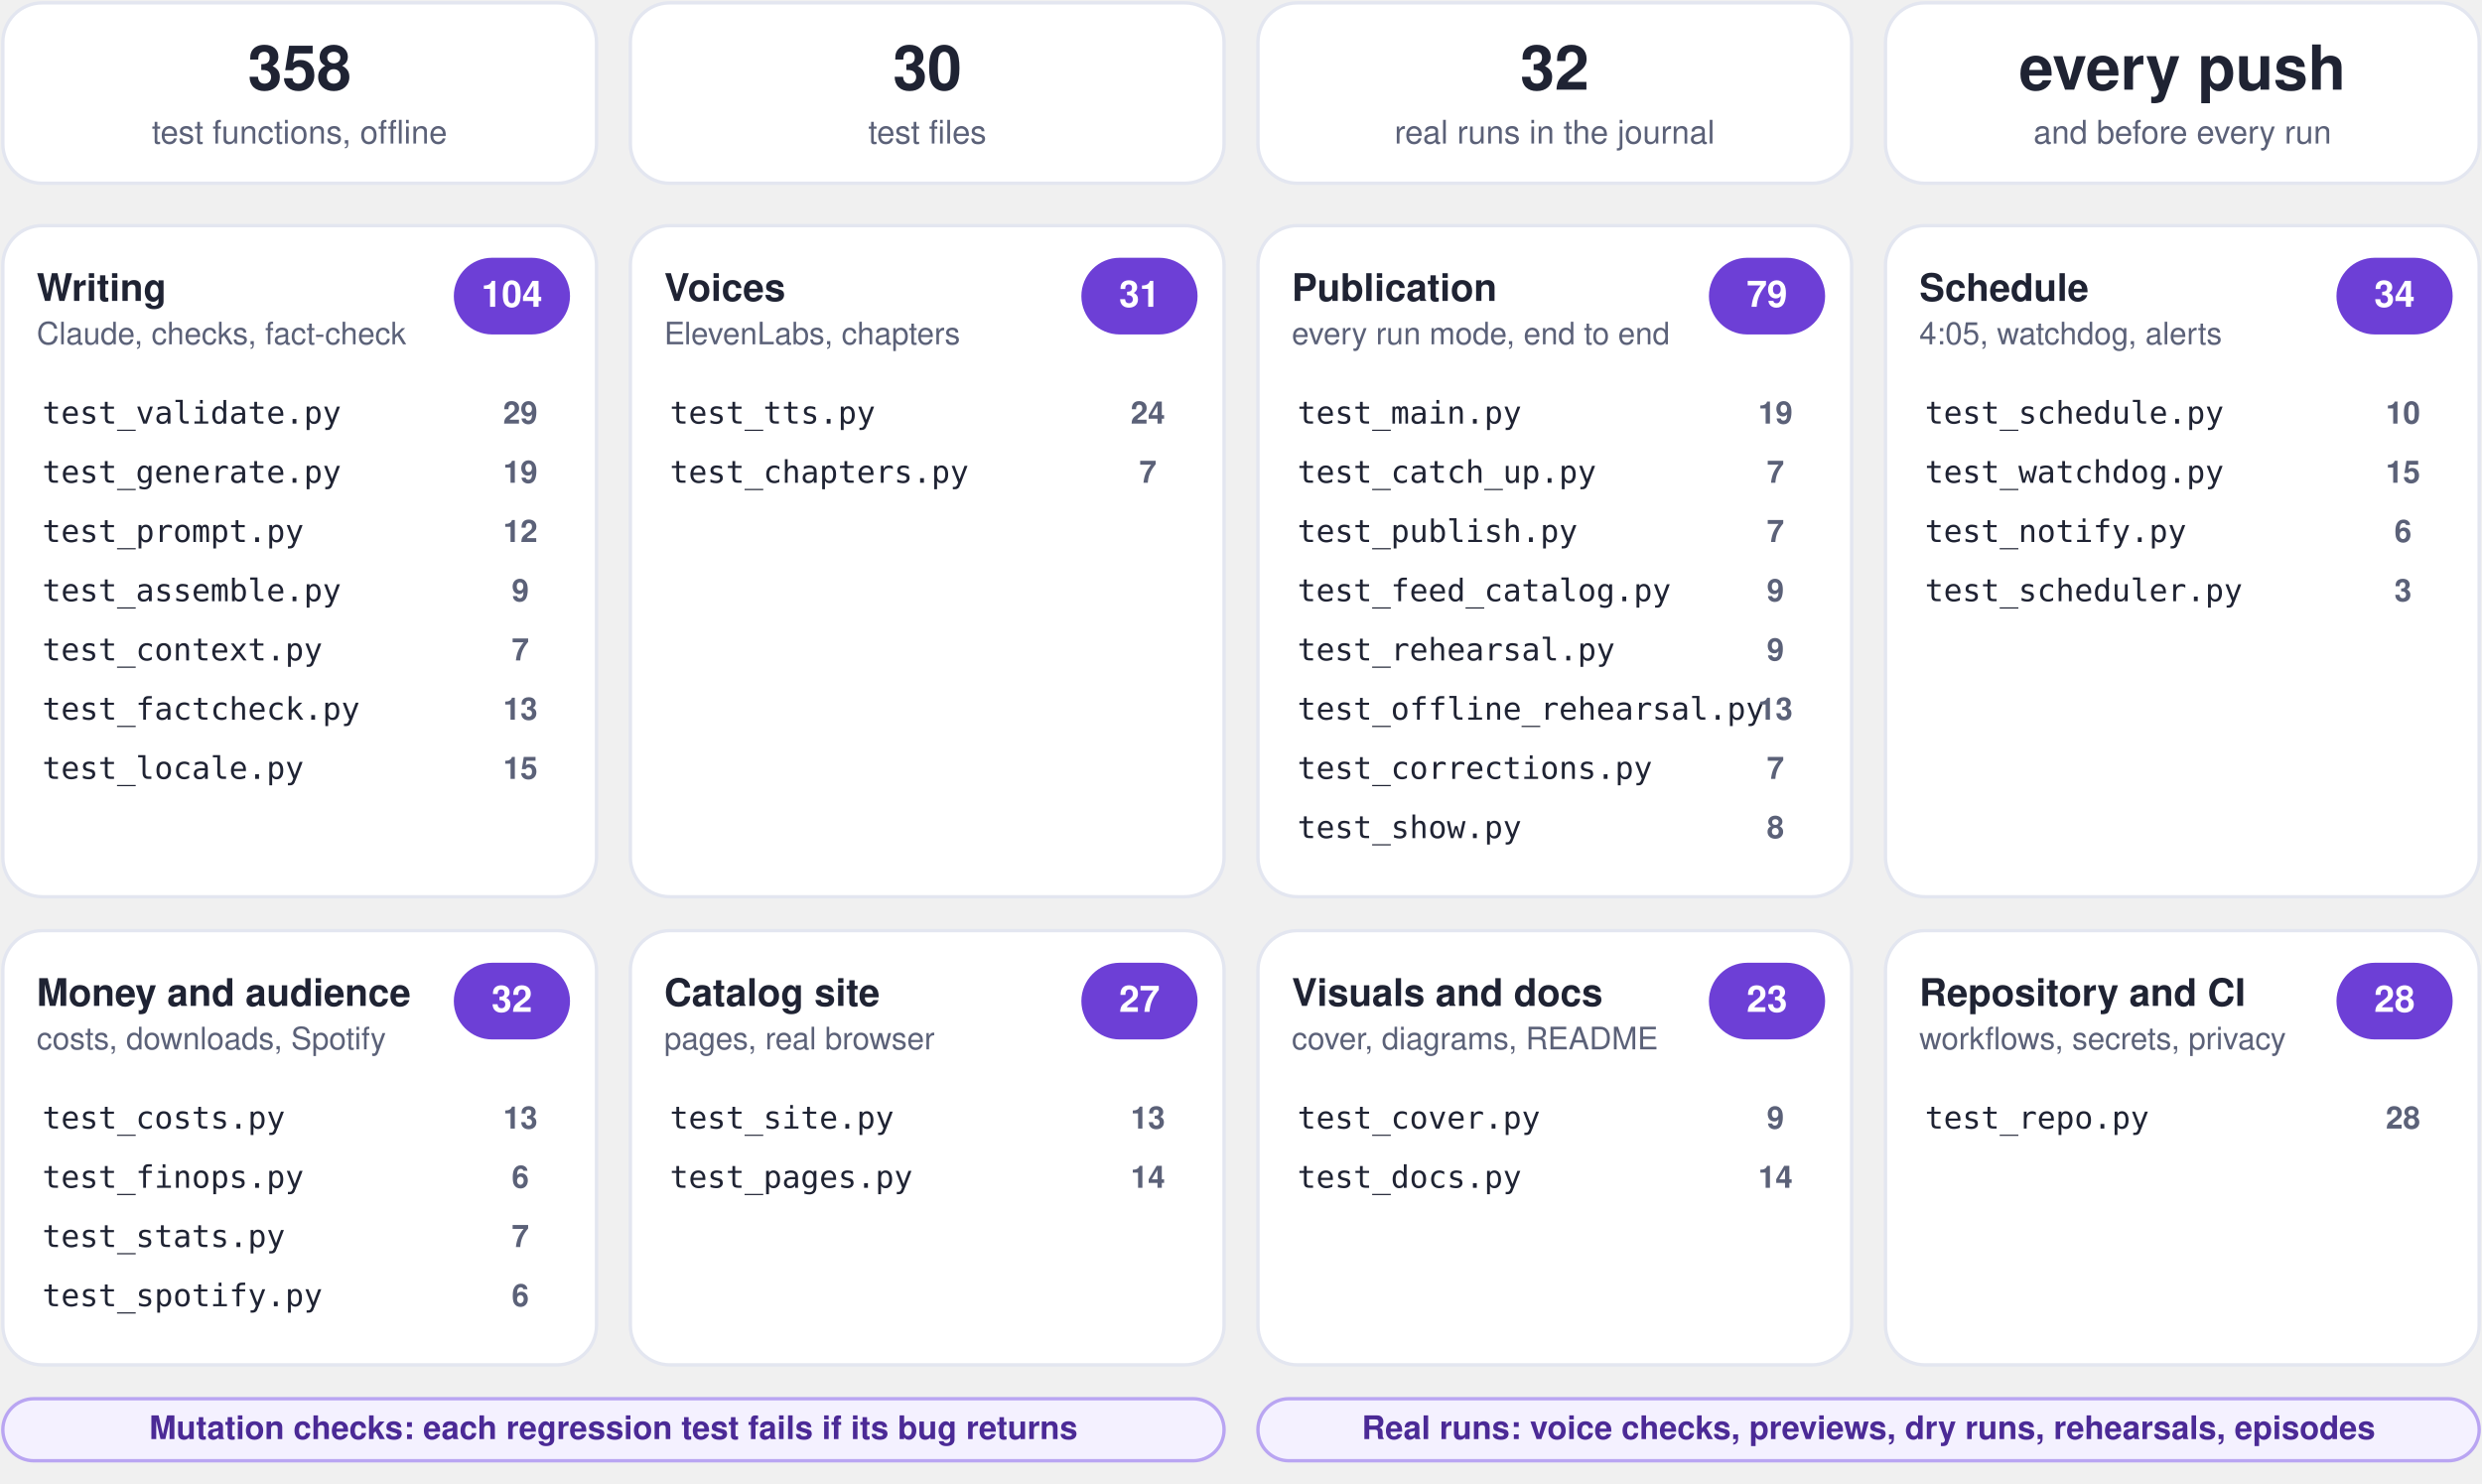
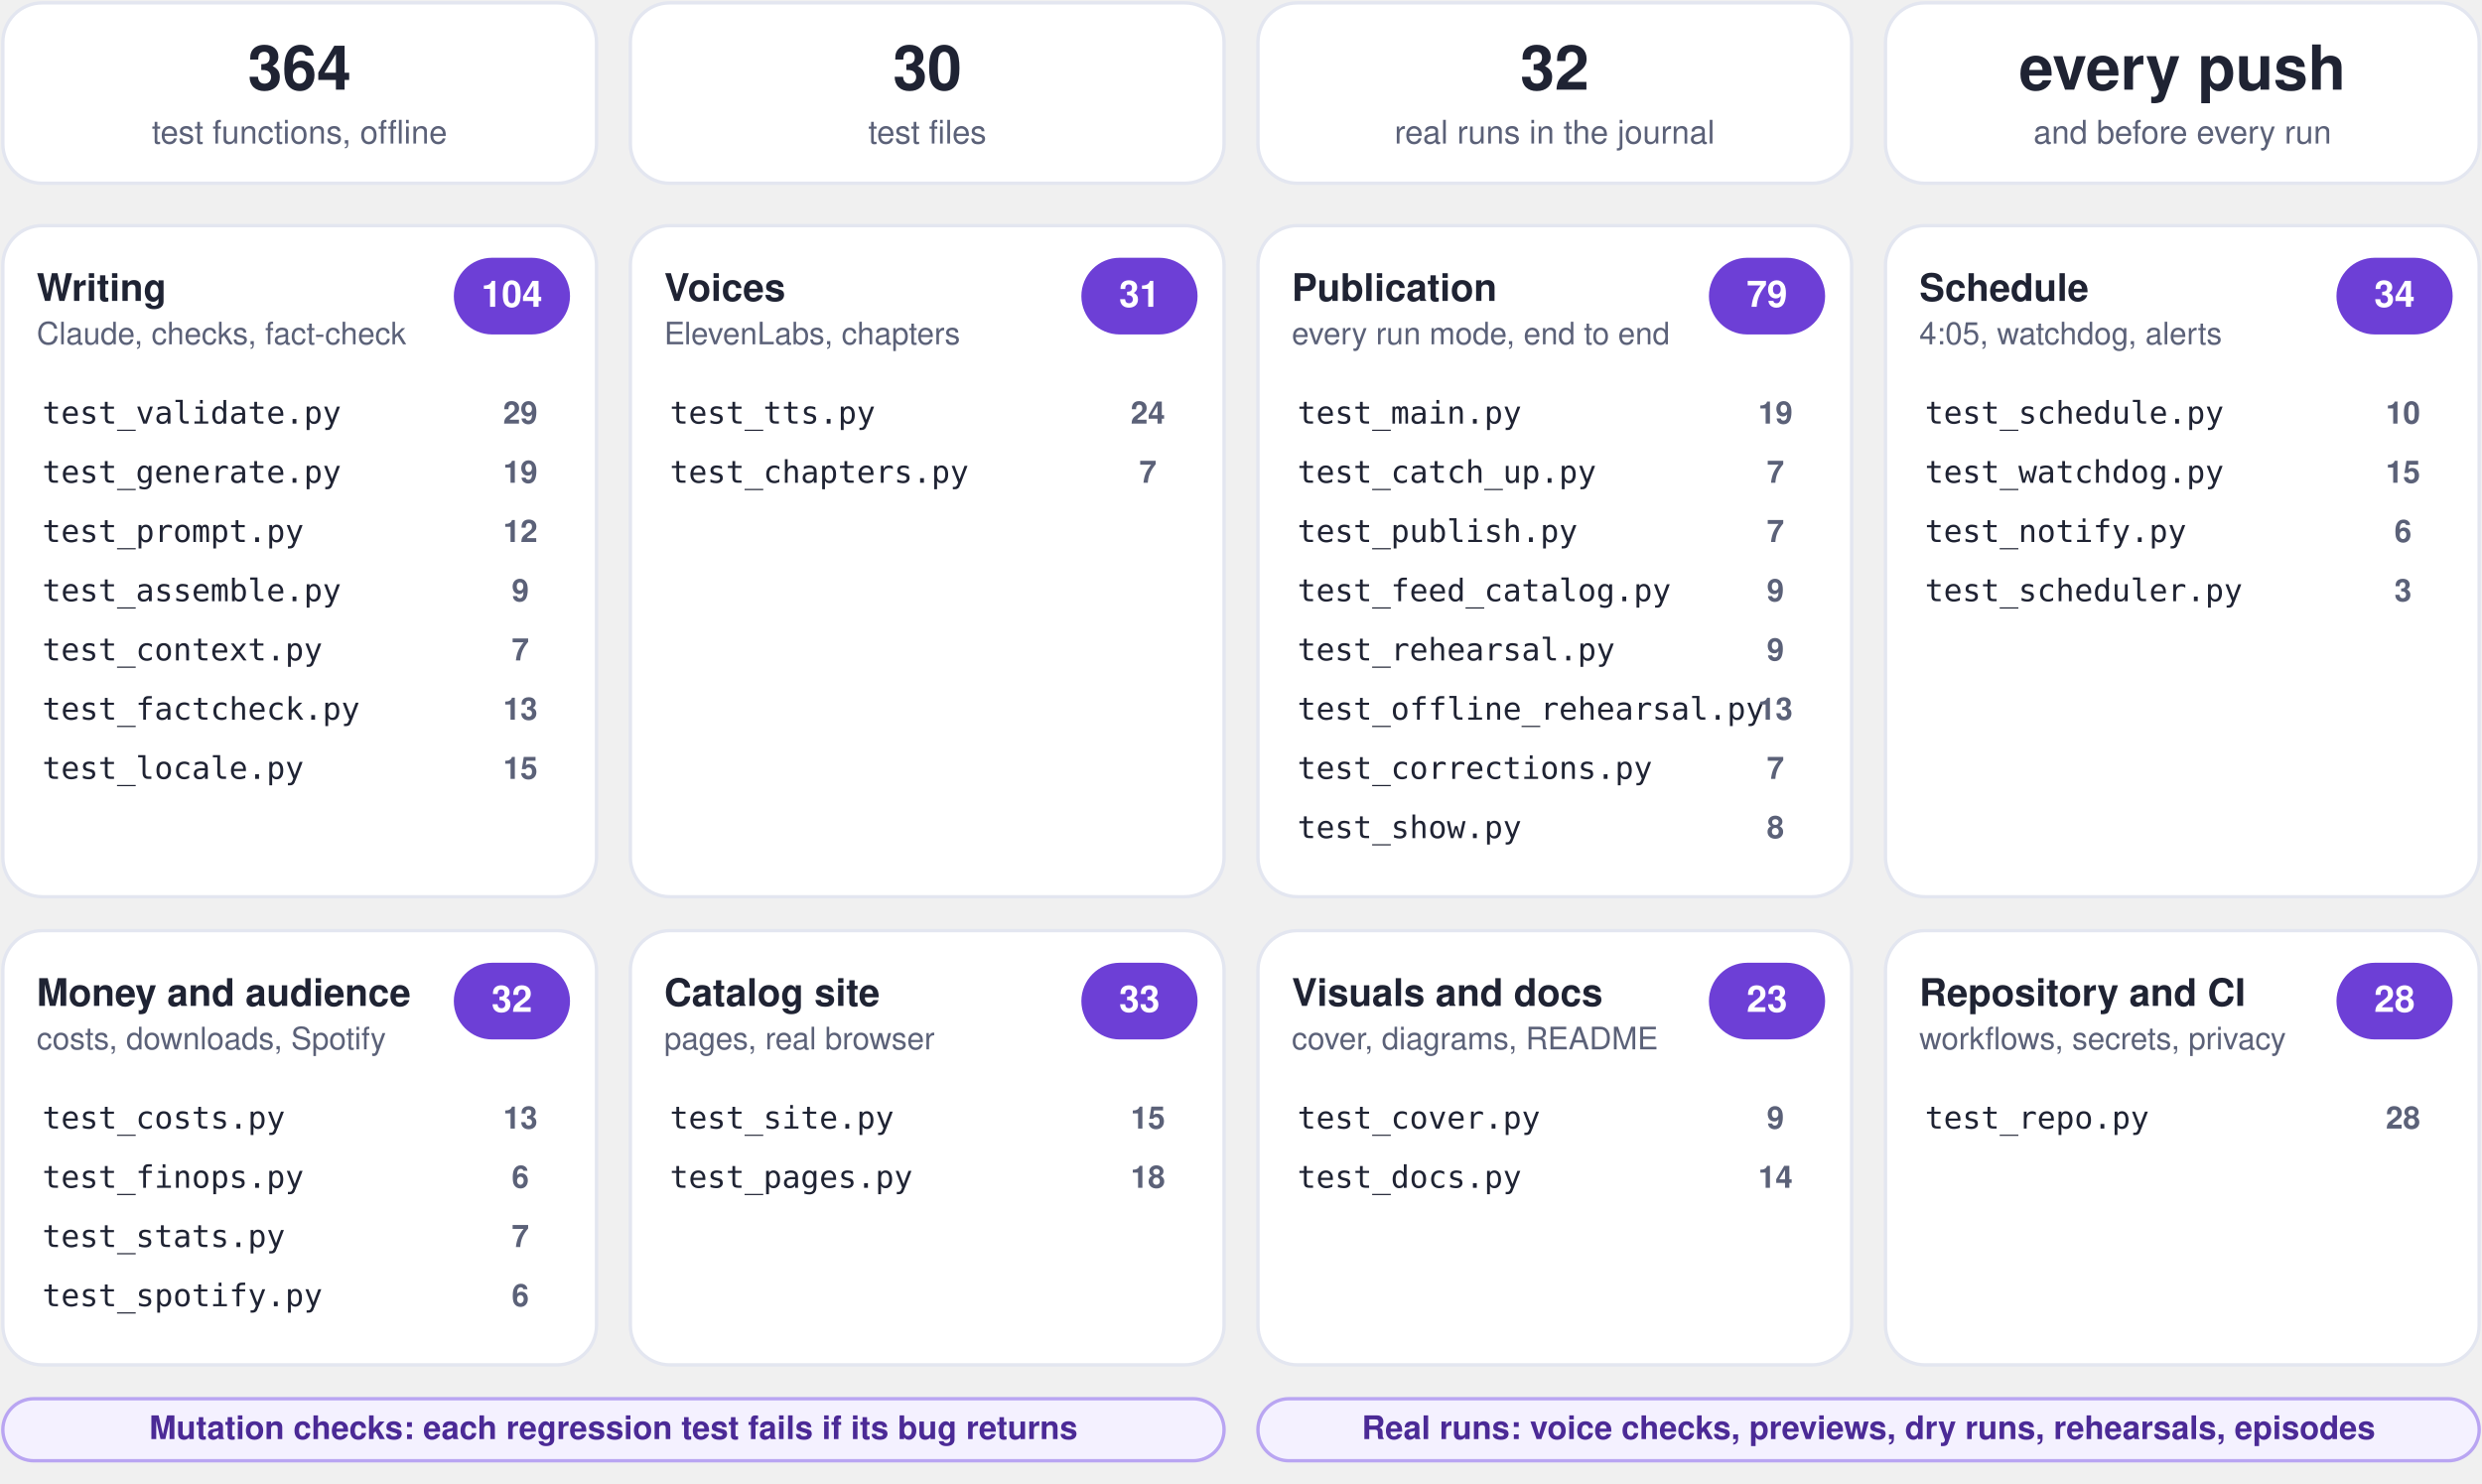
- <svg xmlns="http://www.w3.org/2000/svg" viewBox="0 0 880 526" width="880" height="526" role="img" aria-label="Test plan: 358 offline tests in 30 files">
+ <svg xmlns="http://www.w3.org/2000/svg" viewBox="0 0 880 526" width="880" height="526" role="img" aria-label="Test plan: 364 offline tests in 30 files">
  <g class="box">
    <rect x="1.0" y="1.0" width="210.5" height="64.0" rx="14" fill="#ffffff" stroke="#e3e6f0" stroke-width="1.2" class="frame" />
-     <text x="106.2" y="31.8" font-family="-apple-system, BlinkMacSystemFont, 'Segoe UI', Helvetica, Arial, sans-serif" font-size="22" font-weight="750" fill="#1f2333" text-anchor="middle">358</text>
+     <text x="106.2" y="31.8" font-family="-apple-system, BlinkMacSystemFont, 'Segoe UI', Helvetica, Arial, sans-serif" font-size="22" font-weight="750" fill="#1f2333" text-anchor="middle">364</text>
    <text x="106.2" y="50.9" font-family="-apple-system, BlinkMacSystemFont, 'Segoe UI', Helvetica, Arial, sans-serif" font-size="11.5" font-weight="500" fill="#5b6178" text-anchor="middle">test functions, offline</text>
  </g>
  <g class="box">
    <rect x="223.5" y="1.0" width="210.5" height="64.0" rx="14" fill="#ffffff" stroke="#e3e6f0" stroke-width="1.2" class="frame" />
    <text x="328.8" y="31.8" font-family="-apple-system, BlinkMacSystemFont, 'Segoe UI', Helvetica, Arial, sans-serif" font-size="22" font-weight="750" fill="#1f2333" text-anchor="middle">30</text>
    <text x="328.8" y="50.9" font-family="-apple-system, BlinkMacSystemFont, 'Segoe UI', Helvetica, Arial, sans-serif" font-size="11.5" font-weight="500" fill="#5b6178" text-anchor="middle">test files</text>
  </g>
  <g class="box">
    <rect x="446.0" y="1.0" width="210.5" height="64.0" rx="14" fill="#ffffff" stroke="#e3e6f0" stroke-width="1.2" class="frame" />
    <text x="551.2" y="31.8" font-family="-apple-system, BlinkMacSystemFont, 'Segoe UI', Helvetica, Arial, sans-serif" font-size="22" font-weight="750" fill="#1f2333" text-anchor="middle">32</text>
    <text x="551.2" y="50.9" font-family="-apple-system, BlinkMacSystemFont, 'Segoe UI', Helvetica, Arial, sans-serif" font-size="11.5" font-weight="500" fill="#5b6178" text-anchor="middle">real runs in the journal</text>
  </g>
  <g class="box">
    <rect x="668.5" y="1.0" width="210.5" height="64.0" rx="14" fill="#ffffff" stroke="#e3e6f0" stroke-width="1.2" class="frame" />
    <text x="773.8" y="31.8" font-family="-apple-system, BlinkMacSystemFont, 'Segoe UI', Helvetica, Arial, sans-serif" font-size="22" font-weight="750" fill="#1f2333" text-anchor="middle">every push</text>
    <text x="773.8" y="50.9" font-family="-apple-system, BlinkMacSystemFont, 'Segoe UI', Helvetica, Arial, sans-serif" font-size="11.5" font-weight="500" fill="#5b6178" text-anchor="middle">and before every run</text>
  </g>
  <rect x="1.0" y="80.0" width="210.5" height="238.0" rx="14" fill="#ffffff" stroke="#e3e6f0" stroke-width="1.2" />
  <g class="box">
    <rect x="9.0" y="90.0" width="152.5" height="40.0" rx="12" fill="none" stroke="none" stroke-width="1.2" class="frame" />
    <text x="13.0" y="106.7" font-family="-apple-system, BlinkMacSystemFont, 'Segoe UI', Helvetica, Arial, sans-serif" font-size="13.5" font-weight="700" fill="#1f2333" text-anchor="start">Writing</text>
    <text x="13.0" y="122.1" font-family="-apple-system, BlinkMacSystemFont, 'Segoe UI', Helvetica, Arial, sans-serif" font-size="11" font-weight="400" fill="#5b6178" text-anchor="start">Claude, checks, fact-check</text>
  </g>
  <g class="box">
    <rect x="161.5" y="92.0" width="40.0" height="26.0" rx="13" fill="#6d3fd6" stroke="#6d3fd6" stroke-width="1.2" class="frame" />
    <text x="181.5" y="108.8" font-family="-apple-system, BlinkMacSystemFont, 'Segoe UI', Helvetica, Arial, sans-serif" font-size="13" font-weight="700" fill="#ffffff" text-anchor="middle">104</text>
  </g>
  <g class="box">
    <rect x="11.0" y="138.0" width="190.5" height="18.0" rx="12" fill="none" stroke="none" stroke-width="1.2" class="frame" />
    <text x="15.0" y="150.2" font-family="ui-monospace, SFMono-Regular, Menlo, Consolas, monospace" font-size="11" font-weight="500" fill="#1f2333" text-anchor="start">test_validate.py</text>
  </g>
  <g class="box">
    <rect x="167.5" y="138.0" width="34.0" height="18.0" rx="12" fill="none" stroke="none" stroke-width="1.2" class="frame" />
    <text x="184.5" y="150.2" font-family="-apple-system, BlinkMacSystemFont, 'Segoe UI', Helvetica, Arial, sans-serif" font-size="11" font-weight="700" fill="#5b6178" text-anchor="middle">29</text>
  </g>
  <g class="box">
    <rect x="11.0" y="159.0" width="190.5" height="18.0" rx="12" fill="none" stroke="none" stroke-width="1.2" class="frame" />
    <text x="15.0" y="171.2" font-family="ui-monospace, SFMono-Regular, Menlo, Consolas, monospace" font-size="11" font-weight="500" fill="#1f2333" text-anchor="start">test_generate.py</text>
  </g>
  <g class="box">
    <rect x="167.5" y="159.0" width="34.0" height="18.0" rx="12" fill="none" stroke="none" stroke-width="1.2" class="frame" />
    <text x="184.5" y="171.2" font-family="-apple-system, BlinkMacSystemFont, 'Segoe UI', Helvetica, Arial, sans-serif" font-size="11" font-weight="700" fill="#5b6178" text-anchor="middle">19</text>
  </g>
  <g class="box">
    <rect x="11.0" y="180.0" width="190.5" height="18.0" rx="12" fill="none" stroke="none" stroke-width="1.2" class="frame" />
    <text x="15.0" y="192.2" font-family="ui-monospace, SFMono-Regular, Menlo, Consolas, monospace" font-size="11" font-weight="500" fill="#1f2333" text-anchor="start">test_prompt.py</text>
  </g>
  <g class="box">
    <rect x="167.5" y="180.0" width="34.0" height="18.0" rx="12" fill="none" stroke="none" stroke-width="1.2" class="frame" />
    <text x="184.5" y="192.2" font-family="-apple-system, BlinkMacSystemFont, 'Segoe UI', Helvetica, Arial, sans-serif" font-size="11" font-weight="700" fill="#5b6178" text-anchor="middle">12</text>
  </g>
  <g class="box">
    <rect x="11.0" y="201.0" width="190.5" height="18.0" rx="12" fill="none" stroke="none" stroke-width="1.2" class="frame" />
    <text x="15.0" y="213.2" font-family="ui-monospace, SFMono-Regular, Menlo, Consolas, monospace" font-size="11" font-weight="500" fill="#1f2333" text-anchor="start">test_assemble.py</text>
  </g>
  <g class="box">
    <rect x="167.5" y="201.0" width="34.0" height="18.0" rx="12" fill="none" stroke="none" stroke-width="1.2" class="frame" />
    <text x="184.5" y="213.2" font-family="-apple-system, BlinkMacSystemFont, 'Segoe UI', Helvetica, Arial, sans-serif" font-size="11" font-weight="700" fill="#5b6178" text-anchor="middle">9</text>
  </g>
  <g class="box">
    <rect x="11.0" y="222.0" width="190.5" height="18.0" rx="12" fill="none" stroke="none" stroke-width="1.2" class="frame" />
    <text x="15.0" y="234.2" font-family="ui-monospace, SFMono-Regular, Menlo, Consolas, monospace" font-size="11" font-weight="500" fill="#1f2333" text-anchor="start">test_context.py</text>
  </g>
  <g class="box">
    <rect x="167.5" y="222.0" width="34.0" height="18.0" rx="12" fill="none" stroke="none" stroke-width="1.2" class="frame" />
    <text x="184.5" y="234.2" font-family="-apple-system, BlinkMacSystemFont, 'Segoe UI', Helvetica, Arial, sans-serif" font-size="11" font-weight="700" fill="#5b6178" text-anchor="middle">7</text>
  </g>
  <g class="box">
    <rect x="11.0" y="243.0" width="190.5" height="18.0" rx="12" fill="none" stroke="none" stroke-width="1.2" class="frame" />
    <text x="15.0" y="255.2" font-family="ui-monospace, SFMono-Regular, Menlo, Consolas, monospace" font-size="11" font-weight="500" fill="#1f2333" text-anchor="start">test_factcheck.py</text>
  </g>
  <g class="box">
    <rect x="167.5" y="243.0" width="34.0" height="18.0" rx="12" fill="none" stroke="none" stroke-width="1.2" class="frame" />
    <text x="184.5" y="255.2" font-family="-apple-system, BlinkMacSystemFont, 'Segoe UI', Helvetica, Arial, sans-serif" font-size="11" font-weight="700" fill="#5b6178" text-anchor="middle">13</text>
  </g>
  <g class="box">
    <rect x="11.0" y="264.0" width="190.5" height="18.0" rx="12" fill="none" stroke="none" stroke-width="1.2" class="frame" />
    <text x="15.0" y="276.2" font-family="ui-monospace, SFMono-Regular, Menlo, Consolas, monospace" font-size="11" font-weight="500" fill="#1f2333" text-anchor="start">test_locale.py</text>
  </g>
  <g class="box">
    <rect x="167.5" y="264.0" width="34.0" height="18.0" rx="12" fill="none" stroke="none" stroke-width="1.2" class="frame" />
    <text x="184.5" y="276.2" font-family="-apple-system, BlinkMacSystemFont, 'Segoe UI', Helvetica, Arial, sans-serif" font-size="11" font-weight="700" fill="#5b6178" text-anchor="middle">15</text>
  </g>
  <rect x="223.5" y="80.0" width="210.5" height="238.0" rx="14" fill="#ffffff" stroke="#e3e6f0" stroke-width="1.2" />
  <g class="box">
    <rect x="231.5" y="90.0" width="152.5" height="40.0" rx="12" fill="none" stroke="none" stroke-width="1.2" class="frame" />
    <text x="235.5" y="106.7" font-family="-apple-system, BlinkMacSystemFont, 'Segoe UI', Helvetica, Arial, sans-serif" font-size="13.5" font-weight="700" fill="#1f2333" text-anchor="start">Voices</text>
    <text x="235.5" y="122.1" font-family="-apple-system, BlinkMacSystemFont, 'Segoe UI', Helvetica, Arial, sans-serif" font-size="11" font-weight="400" fill="#5b6178" text-anchor="start">ElevenLabs, chapters</text>
  </g>
  <g class="box">
    <rect x="384.0" y="92.0" width="40.0" height="26.0" rx="13" fill="#6d3fd6" stroke="#6d3fd6" stroke-width="1.2" class="frame" />
    <text x="404.0" y="108.8" font-family="-apple-system, BlinkMacSystemFont, 'Segoe UI', Helvetica, Arial, sans-serif" font-size="13" font-weight="700" fill="#ffffff" text-anchor="middle">31</text>
  </g>
  <g class="box">
    <rect x="233.5" y="138.0" width="190.5" height="18.0" rx="12" fill="none" stroke="none" stroke-width="1.2" class="frame" />
    <text x="237.5" y="150.2" font-family="ui-monospace, SFMono-Regular, Menlo, Consolas, monospace" font-size="11" font-weight="500" fill="#1f2333" text-anchor="start">test_tts.py</text>
  </g>
  <g class="box">
    <rect x="390.0" y="138.0" width="34.0" height="18.0" rx="12" fill="none" stroke="none" stroke-width="1.2" class="frame" />
    <text x="407.0" y="150.2" font-family="-apple-system, BlinkMacSystemFont, 'Segoe UI', Helvetica, Arial, sans-serif" font-size="11" font-weight="700" fill="#5b6178" text-anchor="middle">24</text>
  </g>
  <g class="box">
    <rect x="233.5" y="159.0" width="190.5" height="18.0" rx="12" fill="none" stroke="none" stroke-width="1.2" class="frame" />
    <text x="237.5" y="171.2" font-family="ui-monospace, SFMono-Regular, Menlo, Consolas, monospace" font-size="11" font-weight="500" fill="#1f2333" text-anchor="start">test_chapters.py</text>
  </g>
  <g class="box">
    <rect x="390.0" y="159.0" width="34.0" height="18.0" rx="12" fill="none" stroke="none" stroke-width="1.2" class="frame" />
    <text x="407.0" y="171.2" font-family="-apple-system, BlinkMacSystemFont, 'Segoe UI', Helvetica, Arial, sans-serif" font-size="11" font-weight="700" fill="#5b6178" text-anchor="middle">7</text>
  </g>
  <rect x="446.0" y="80.0" width="210.5" height="238.0" rx="14" fill="#ffffff" stroke="#e3e6f0" stroke-width="1.2" />
  <g class="box">
    <rect x="454.0" y="90.0" width="152.5" height="40.0" rx="12" fill="none" stroke="none" stroke-width="1.2" class="frame" />
    <text x="458.0" y="106.7" font-family="-apple-system, BlinkMacSystemFont, 'Segoe UI', Helvetica, Arial, sans-serif" font-size="13.5" font-weight="700" fill="#1f2333" text-anchor="start">Publication</text>
    <text x="458.0" y="122.1" font-family="-apple-system, BlinkMacSystemFont, 'Segoe UI', Helvetica, Arial, sans-serif" font-size="11" font-weight="400" fill="#5b6178" text-anchor="start">every run mode, end to end</text>
  </g>
  <g class="box">
    <rect x="606.5" y="92.0" width="40.0" height="26.0" rx="13" fill="#6d3fd6" stroke="#6d3fd6" stroke-width="1.2" class="frame" />
    <text x="626.5" y="108.8" font-family="-apple-system, BlinkMacSystemFont, 'Segoe UI', Helvetica, Arial, sans-serif" font-size="13" font-weight="700" fill="#ffffff" text-anchor="middle">79</text>
  </g>
  <g class="box">
    <rect x="456.0" y="138.0" width="190.5" height="18.0" rx="12" fill="none" stroke="none" stroke-width="1.2" class="frame" />
    <text x="460.0" y="150.2" font-family="ui-monospace, SFMono-Regular, Menlo, Consolas, monospace" font-size="11" font-weight="500" fill="#1f2333" text-anchor="start">test_main.py</text>
  </g>
  <g class="box">
    <rect x="612.5" y="138.0" width="34.0" height="18.0" rx="12" fill="none" stroke="none" stroke-width="1.2" class="frame" />
    <text x="629.5" y="150.2" font-family="-apple-system, BlinkMacSystemFont, 'Segoe UI', Helvetica, Arial, sans-serif" font-size="11" font-weight="700" fill="#5b6178" text-anchor="middle">19</text>
  </g>
  <g class="box">
    <rect x="456.0" y="159.0" width="190.5" height="18.0" rx="12" fill="none" stroke="none" stroke-width="1.2" class="frame" />
    <text x="460.0" y="171.2" font-family="ui-monospace, SFMono-Regular, Menlo, Consolas, monospace" font-size="11" font-weight="500" fill="#1f2333" text-anchor="start">test_catch_up.py</text>
  </g>
  <g class="box">
    <rect x="612.5" y="159.0" width="34.0" height="18.0" rx="12" fill="none" stroke="none" stroke-width="1.2" class="frame" />
    <text x="629.5" y="171.2" font-family="-apple-system, BlinkMacSystemFont, 'Segoe UI', Helvetica, Arial, sans-serif" font-size="11" font-weight="700" fill="#5b6178" text-anchor="middle">7</text>
  </g>
  <g class="box">
    <rect x="456.0" y="180.0" width="190.5" height="18.0" rx="12" fill="none" stroke="none" stroke-width="1.2" class="frame" />
    <text x="460.0" y="192.2" font-family="ui-monospace, SFMono-Regular, Menlo, Consolas, monospace" font-size="11" font-weight="500" fill="#1f2333" text-anchor="start">test_publish.py</text>
  </g>
  <g class="box">
    <rect x="612.5" y="180.0" width="34.0" height="18.0" rx="12" fill="none" stroke="none" stroke-width="1.2" class="frame" />
    <text x="629.5" y="192.2" font-family="-apple-system, BlinkMacSystemFont, 'Segoe UI', Helvetica, Arial, sans-serif" font-size="11" font-weight="700" fill="#5b6178" text-anchor="middle">7</text>
  </g>
  <g class="box">
    <rect x="456.0" y="201.0" width="190.5" height="18.0" rx="12" fill="none" stroke="none" stroke-width="1.2" class="frame" />
    <text x="460.0" y="213.2" font-family="ui-monospace, SFMono-Regular, Menlo, Consolas, monospace" font-size="11" font-weight="500" fill="#1f2333" text-anchor="start">test_feed_catalog.py</text>
  </g>
  <g class="box">
    <rect x="612.5" y="201.0" width="34.0" height="18.0" rx="12" fill="none" stroke="none" stroke-width="1.2" class="frame" />
    <text x="629.5" y="213.2" font-family="-apple-system, BlinkMacSystemFont, 'Segoe UI', Helvetica, Arial, sans-serif" font-size="11" font-weight="700" fill="#5b6178" text-anchor="middle">9</text>
  </g>
  <g class="box">
    <rect x="456.0" y="222.0" width="190.5" height="18.0" rx="12" fill="none" stroke="none" stroke-width="1.2" class="frame" />
    <text x="460.0" y="234.2" font-family="ui-monospace, SFMono-Regular, Menlo, Consolas, monospace" font-size="11" font-weight="500" fill="#1f2333" text-anchor="start">test_rehearsal.py</text>
  </g>
  <g class="box">
    <rect x="612.5" y="222.0" width="34.0" height="18.0" rx="12" fill="none" stroke="none" stroke-width="1.2" class="frame" />
    <text x="629.5" y="234.2" font-family="-apple-system, BlinkMacSystemFont, 'Segoe UI', Helvetica, Arial, sans-serif" font-size="11" font-weight="700" fill="#5b6178" text-anchor="middle">9</text>
  </g>
  <g class="box">
    <rect x="456.0" y="243.0" width="190.5" height="18.0" rx="12" fill="none" stroke="none" stroke-width="1.2" class="frame" />
    <text x="460.0" y="255.2" font-family="ui-monospace, SFMono-Regular, Menlo, Consolas, monospace" font-size="11" font-weight="500" fill="#1f2333" text-anchor="start">test_offline_rehearsal.py</text>
  </g>
  <g class="box">
    <rect x="612.5" y="243.0" width="34.0" height="18.0" rx="12" fill="none" stroke="none" stroke-width="1.2" class="frame" />
    <text x="629.5" y="255.2" font-family="-apple-system, BlinkMacSystemFont, 'Segoe UI', Helvetica, Arial, sans-serif" font-size="11" font-weight="700" fill="#5b6178" text-anchor="middle">13</text>
  </g>
  <g class="box">
    <rect x="456.0" y="264.0" width="190.5" height="18.0" rx="12" fill="none" stroke="none" stroke-width="1.2" class="frame" />
    <text x="460.0" y="276.2" font-family="ui-monospace, SFMono-Regular, Menlo, Consolas, monospace" font-size="11" font-weight="500" fill="#1f2333" text-anchor="start">test_corrections.py</text>
  </g>
  <g class="box">
    <rect x="612.5" y="264.0" width="34.0" height="18.0" rx="12" fill="none" stroke="none" stroke-width="1.2" class="frame" />
    <text x="629.5" y="276.2" font-family="-apple-system, BlinkMacSystemFont, 'Segoe UI', Helvetica, Arial, sans-serif" font-size="11" font-weight="700" fill="#5b6178" text-anchor="middle">7</text>
  </g>
  <g class="box">
    <rect x="456.0" y="285.0" width="190.5" height="18.0" rx="12" fill="none" stroke="none" stroke-width="1.2" class="frame" />
    <text x="460.0" y="297.2" font-family="ui-monospace, SFMono-Regular, Menlo, Consolas, monospace" font-size="11" font-weight="500" fill="#1f2333" text-anchor="start">test_show.py</text>
  </g>
  <g class="box">
    <rect x="612.5" y="285.0" width="34.0" height="18.0" rx="12" fill="none" stroke="none" stroke-width="1.2" class="frame" />
    <text x="629.5" y="297.2" font-family="-apple-system, BlinkMacSystemFont, 'Segoe UI', Helvetica, Arial, sans-serif" font-size="11" font-weight="700" fill="#5b6178" text-anchor="middle">8</text>
  </g>
  <rect x="668.5" y="80.0" width="210.5" height="238.0" rx="14" fill="#ffffff" stroke="#e3e6f0" stroke-width="1.2" />
  <g class="box">
    <rect x="676.5" y="90.0" width="152.5" height="40.0" rx="12" fill="none" stroke="none" stroke-width="1.2" class="frame" />
    <text x="680.5" y="106.7" font-family="-apple-system, BlinkMacSystemFont, 'Segoe UI', Helvetica, Arial, sans-serif" font-size="13.5" font-weight="700" fill="#1f2333" text-anchor="start">Schedule</text>
    <text x="680.5" y="122.1" font-family="-apple-system, BlinkMacSystemFont, 'Segoe UI', Helvetica, Arial, sans-serif" font-size="11" font-weight="400" fill="#5b6178" text-anchor="start">4:05, watchdog, alerts</text>
  </g>
  <g class="box">
    <rect x="829.0" y="92.0" width="40.0" height="26.0" rx="13" fill="#6d3fd6" stroke="#6d3fd6" stroke-width="1.2" class="frame" />
    <text x="849.0" y="108.8" font-family="-apple-system, BlinkMacSystemFont, 'Segoe UI', Helvetica, Arial, sans-serif" font-size="13" font-weight="700" fill="#ffffff" text-anchor="middle">34</text>
  </g>
  <g class="box">
    <rect x="678.5" y="138.0" width="190.5" height="18.0" rx="12" fill="none" stroke="none" stroke-width="1.2" class="frame" />
    <text x="682.5" y="150.2" font-family="ui-monospace, SFMono-Regular, Menlo, Consolas, monospace" font-size="11" font-weight="500" fill="#1f2333" text-anchor="start">test_schedule.py</text>
  </g>
  <g class="box">
    <rect x="835.0" y="138.0" width="34.0" height="18.0" rx="12" fill="none" stroke="none" stroke-width="1.2" class="frame" />
    <text x="852.0" y="150.2" font-family="-apple-system, BlinkMacSystemFont, 'Segoe UI', Helvetica, Arial, sans-serif" font-size="11" font-weight="700" fill="#5b6178" text-anchor="middle">10</text>
  </g>
  <g class="box">
    <rect x="678.5" y="159.0" width="190.5" height="18.0" rx="12" fill="none" stroke="none" stroke-width="1.2" class="frame" />
    <text x="682.5" y="171.2" font-family="ui-monospace, SFMono-Regular, Menlo, Consolas, monospace" font-size="11" font-weight="500" fill="#1f2333" text-anchor="start">test_watchdog.py</text>
  </g>
  <g class="box">
    <rect x="835.0" y="159.0" width="34.0" height="18.0" rx="12" fill="none" stroke="none" stroke-width="1.2" class="frame" />
    <text x="852.0" y="171.2" font-family="-apple-system, BlinkMacSystemFont, 'Segoe UI', Helvetica, Arial, sans-serif" font-size="11" font-weight="700" fill="#5b6178" text-anchor="middle">15</text>
  </g>
  <g class="box">
    <rect x="678.5" y="180.0" width="190.5" height="18.0" rx="12" fill="none" stroke="none" stroke-width="1.2" class="frame" />
    <text x="682.5" y="192.2" font-family="ui-monospace, SFMono-Regular, Menlo, Consolas, monospace" font-size="11" font-weight="500" fill="#1f2333" text-anchor="start">test_notify.py</text>
  </g>
  <g class="box">
    <rect x="835.0" y="180.0" width="34.0" height="18.0" rx="12" fill="none" stroke="none" stroke-width="1.2" class="frame" />
    <text x="852.0" y="192.2" font-family="-apple-system, BlinkMacSystemFont, 'Segoe UI', Helvetica, Arial, sans-serif" font-size="11" font-weight="700" fill="#5b6178" text-anchor="middle">6</text>
  </g>
  <g class="box">
    <rect x="678.5" y="201.0" width="190.5" height="18.0" rx="12" fill="none" stroke="none" stroke-width="1.2" class="frame" />
    <text x="682.5" y="213.2" font-family="ui-monospace, SFMono-Regular, Menlo, Consolas, monospace" font-size="11" font-weight="500" fill="#1f2333" text-anchor="start">test_scheduler.py</text>
  </g>
  <g class="box">
    <rect x="835.0" y="201.0" width="34.0" height="18.0" rx="12" fill="none" stroke="none" stroke-width="1.2" class="frame" />
    <text x="852.0" y="213.2" font-family="-apple-system, BlinkMacSystemFont, 'Segoe UI', Helvetica, Arial, sans-serif" font-size="11" font-weight="700" fill="#5b6178" text-anchor="middle">3</text>
  </g>
  <rect x="1.0" y="330.0" width="210.5" height="154.0" rx="14" fill="#ffffff" stroke="#e3e6f0" stroke-width="1.2" />
  <g class="box">
    <rect x="9.0" y="340.0" width="152.5" height="40.0" rx="12" fill="none" stroke="none" stroke-width="1.2" class="frame" />
    <text x="13.0" y="356.7" font-family="-apple-system, BlinkMacSystemFont, 'Segoe UI', Helvetica, Arial, sans-serif" font-size="13.5" font-weight="700" fill="#1f2333" text-anchor="start">Money and audience</text>
    <text x="13.0" y="372.1" font-family="-apple-system, BlinkMacSystemFont, 'Segoe UI', Helvetica, Arial, sans-serif" font-size="11" font-weight="400" fill="#5b6178" text-anchor="start">costs, downloads, Spotify</text>
  </g>
  <g class="box">
    <rect x="161.5" y="342.0" width="40.0" height="26.0" rx="13" fill="#6d3fd6" stroke="#6d3fd6" stroke-width="1.2" class="frame" />
    <text x="181.5" y="358.8" font-family="-apple-system, BlinkMacSystemFont, 'Segoe UI', Helvetica, Arial, sans-serif" font-size="13" font-weight="700" fill="#ffffff" text-anchor="middle">32</text>
  </g>
  <g class="box">
    <rect x="11.0" y="388.0" width="190.5" height="18.0" rx="12" fill="none" stroke="none" stroke-width="1.2" class="frame" />
    <text x="15.0" y="400.2" font-family="ui-monospace, SFMono-Regular, Menlo, Consolas, monospace" font-size="11" font-weight="500" fill="#1f2333" text-anchor="start">test_costs.py</text>
  </g>
  <g class="box">
    <rect x="167.5" y="388.0" width="34.0" height="18.0" rx="12" fill="none" stroke="none" stroke-width="1.2" class="frame" />
    <text x="184.5" y="400.2" font-family="-apple-system, BlinkMacSystemFont, 'Segoe UI', Helvetica, Arial, sans-serif" font-size="11" font-weight="700" fill="#5b6178" text-anchor="middle">13</text>
  </g>
  <g class="box">
    <rect x="11.0" y="409.0" width="190.5" height="18.0" rx="12" fill="none" stroke="none" stroke-width="1.2" class="frame" />
    <text x="15.0" y="421.2" font-family="ui-monospace, SFMono-Regular, Menlo, Consolas, monospace" font-size="11" font-weight="500" fill="#1f2333" text-anchor="start">test_finops.py</text>
  </g>
  <g class="box">
    <rect x="167.5" y="409.0" width="34.0" height="18.0" rx="12" fill="none" stroke="none" stroke-width="1.2" class="frame" />
    <text x="184.5" y="421.2" font-family="-apple-system, BlinkMacSystemFont, 'Segoe UI', Helvetica, Arial, sans-serif" font-size="11" font-weight="700" fill="#5b6178" text-anchor="middle">6</text>
  </g>
  <g class="box">
    <rect x="11.0" y="430.0" width="190.5" height="18.0" rx="12" fill="none" stroke="none" stroke-width="1.2" class="frame" />
    <text x="15.0" y="442.2" font-family="ui-monospace, SFMono-Regular, Menlo, Consolas, monospace" font-size="11" font-weight="500" fill="#1f2333" text-anchor="start">test_stats.py</text>
  </g>
  <g class="box">
    <rect x="167.5" y="430.0" width="34.0" height="18.0" rx="12" fill="none" stroke="none" stroke-width="1.2" class="frame" />
    <text x="184.5" y="442.2" font-family="-apple-system, BlinkMacSystemFont, 'Segoe UI', Helvetica, Arial, sans-serif" font-size="11" font-weight="700" fill="#5b6178" text-anchor="middle">7</text>
  </g>
  <g class="box">
    <rect x="11.0" y="451.0" width="190.5" height="18.0" rx="12" fill="none" stroke="none" stroke-width="1.2" class="frame" />
    <text x="15.0" y="463.2" font-family="ui-monospace, SFMono-Regular, Menlo, Consolas, monospace" font-size="11" font-weight="500" fill="#1f2333" text-anchor="start">test_spotify.py</text>
  </g>
  <g class="box">
    <rect x="167.5" y="451.0" width="34.0" height="18.0" rx="12" fill="none" stroke="none" stroke-width="1.2" class="frame" />
    <text x="184.5" y="463.2" font-family="-apple-system, BlinkMacSystemFont, 'Segoe UI', Helvetica, Arial, sans-serif" font-size="11" font-weight="700" fill="#5b6178" text-anchor="middle">6</text>
  </g>
  <rect x="223.5" y="330.0" width="210.5" height="154.0" rx="14" fill="#ffffff" stroke="#e3e6f0" stroke-width="1.2" />
  <g class="box">
    <rect x="231.5" y="340.0" width="152.5" height="40.0" rx="12" fill="none" stroke="none" stroke-width="1.2" class="frame" />
    <text x="235.5" y="356.7" font-family="-apple-system, BlinkMacSystemFont, 'Segoe UI', Helvetica, Arial, sans-serif" font-size="13.5" font-weight="700" fill="#1f2333" text-anchor="start">Catalog site</text>
    <text x="235.5" y="372.1" font-family="-apple-system, BlinkMacSystemFont, 'Segoe UI', Helvetica, Arial, sans-serif" font-size="11" font-weight="400" fill="#5b6178" text-anchor="start">pages, real browser</text>
  </g>
  <g class="box">
    <rect x="384.0" y="342.0" width="40.0" height="26.0" rx="13" fill="#6d3fd6" stroke="#6d3fd6" stroke-width="1.2" class="frame" />
-     <text x="404.0" y="358.8" font-family="-apple-system, BlinkMacSystemFont, 'Segoe UI', Helvetica, Arial, sans-serif" font-size="13" font-weight="700" fill="#ffffff" text-anchor="middle">27</text>
+     <text x="404.0" y="358.8" font-family="-apple-system, BlinkMacSystemFont, 'Segoe UI', Helvetica, Arial, sans-serif" font-size="13" font-weight="700" fill="#ffffff" text-anchor="middle">33</text>
  </g>
  <g class="box">
    <rect x="233.5" y="388.0" width="190.5" height="18.0" rx="12" fill="none" stroke="none" stroke-width="1.2" class="frame" />
    <text x="237.5" y="400.2" font-family="ui-monospace, SFMono-Regular, Menlo, Consolas, monospace" font-size="11" font-weight="500" fill="#1f2333" text-anchor="start">test_site.py</text>
  </g>
  <g class="box">
    <rect x="390.0" y="388.0" width="34.0" height="18.0" rx="12" fill="none" stroke="none" stroke-width="1.2" class="frame" />
-     <text x="407.0" y="400.2" font-family="-apple-system, BlinkMacSystemFont, 'Segoe UI', Helvetica, Arial, sans-serif" font-size="11" font-weight="700" fill="#5b6178" text-anchor="middle">13</text>
+     <text x="407.0" y="400.2" font-family="-apple-system, BlinkMacSystemFont, 'Segoe UI', Helvetica, Arial, sans-serif" font-size="11" font-weight="700" fill="#5b6178" text-anchor="middle">15</text>
  </g>
  <g class="box">
    <rect x="233.5" y="409.0" width="190.5" height="18.0" rx="12" fill="none" stroke="none" stroke-width="1.2" class="frame" />
    <text x="237.5" y="421.2" font-family="ui-monospace, SFMono-Regular, Menlo, Consolas, monospace" font-size="11" font-weight="500" fill="#1f2333" text-anchor="start">test_pages.py</text>
  </g>
  <g class="box">
    <rect x="390.0" y="409.0" width="34.0" height="18.0" rx="12" fill="none" stroke="none" stroke-width="1.2" class="frame" />
-     <text x="407.0" y="421.2" font-family="-apple-system, BlinkMacSystemFont, 'Segoe UI', Helvetica, Arial, sans-serif" font-size="11" font-weight="700" fill="#5b6178" text-anchor="middle">14</text>
+     <text x="407.0" y="421.2" font-family="-apple-system, BlinkMacSystemFont, 'Segoe UI', Helvetica, Arial, sans-serif" font-size="11" font-weight="700" fill="#5b6178" text-anchor="middle">18</text>
  </g>
  <rect x="446.0" y="330.0" width="210.5" height="154.0" rx="14" fill="#ffffff" stroke="#e3e6f0" stroke-width="1.2" />
  <g class="box">
    <rect x="454.0" y="340.0" width="152.5" height="40.0" rx="12" fill="none" stroke="none" stroke-width="1.2" class="frame" />
    <text x="458.0" y="356.7" font-family="-apple-system, BlinkMacSystemFont, 'Segoe UI', Helvetica, Arial, sans-serif" font-size="13.5" font-weight="700" fill="#1f2333" text-anchor="start">Visuals and docs</text>
    <text x="458.0" y="372.1" font-family="-apple-system, BlinkMacSystemFont, 'Segoe UI', Helvetica, Arial, sans-serif" font-size="11" font-weight="400" fill="#5b6178" text-anchor="start">cover, diagrams, README</text>
  </g>
  <g class="box">
    <rect x="606.5" y="342.0" width="40.0" height="26.0" rx="13" fill="#6d3fd6" stroke="#6d3fd6" stroke-width="1.2" class="frame" />
    <text x="626.5" y="358.8" font-family="-apple-system, BlinkMacSystemFont, 'Segoe UI', Helvetica, Arial, sans-serif" font-size="13" font-weight="700" fill="#ffffff" text-anchor="middle">23</text>
  </g>
  <g class="box">
    <rect x="456.0" y="388.0" width="190.5" height="18.0" rx="12" fill="none" stroke="none" stroke-width="1.2" class="frame" />
    <text x="460.0" y="400.2" font-family="ui-monospace, SFMono-Regular, Menlo, Consolas, monospace" font-size="11" font-weight="500" fill="#1f2333" text-anchor="start">test_cover.py</text>
  </g>
  <g class="box">
    <rect x="612.5" y="388.0" width="34.0" height="18.0" rx="12" fill="none" stroke="none" stroke-width="1.2" class="frame" />
    <text x="629.5" y="400.2" font-family="-apple-system, BlinkMacSystemFont, 'Segoe UI', Helvetica, Arial, sans-serif" font-size="11" font-weight="700" fill="#5b6178" text-anchor="middle">9</text>
  </g>
  <g class="box">
    <rect x="456.0" y="409.0" width="190.5" height="18.0" rx="12" fill="none" stroke="none" stroke-width="1.2" class="frame" />
    <text x="460.0" y="421.2" font-family="ui-monospace, SFMono-Regular, Menlo, Consolas, monospace" font-size="11" font-weight="500" fill="#1f2333" text-anchor="start">test_docs.py</text>
  </g>
  <g class="box">
    <rect x="612.5" y="409.0" width="34.0" height="18.0" rx="12" fill="none" stroke="none" stroke-width="1.2" class="frame" />
    <text x="629.5" y="421.2" font-family="-apple-system, BlinkMacSystemFont, 'Segoe UI', Helvetica, Arial, sans-serif" font-size="11" font-weight="700" fill="#5b6178" text-anchor="middle">14</text>
  </g>
  <rect x="668.5" y="330.0" width="210.5" height="154.0" rx="14" fill="#ffffff" stroke="#e3e6f0" stroke-width="1.2" />
  <g class="box">
    <rect x="676.5" y="340.0" width="152.5" height="40.0" rx="12" fill="none" stroke="none" stroke-width="1.2" class="frame" />
    <text x="680.5" y="356.7" font-family="-apple-system, BlinkMacSystemFont, 'Segoe UI', Helvetica, Arial, sans-serif" font-size="13.5" font-weight="700" fill="#1f2333" text-anchor="start">Repository and CI</text>
    <text x="680.5" y="372.1" font-family="-apple-system, BlinkMacSystemFont, 'Segoe UI', Helvetica, Arial, sans-serif" font-size="11" font-weight="400" fill="#5b6178" text-anchor="start">workflows, secrets, privacy</text>
  </g>
  <g class="box">
    <rect x="829.0" y="342.0" width="40.0" height="26.0" rx="13" fill="#6d3fd6" stroke="#6d3fd6" stroke-width="1.2" class="frame" />
    <text x="849.0" y="358.8" font-family="-apple-system, BlinkMacSystemFont, 'Segoe UI', Helvetica, Arial, sans-serif" font-size="13" font-weight="700" fill="#ffffff" text-anchor="middle">28</text>
  </g>
  <g class="box">
    <rect x="678.5" y="388.0" width="190.5" height="18.0" rx="12" fill="none" stroke="none" stroke-width="1.2" class="frame" />
    <text x="682.5" y="400.2" font-family="ui-monospace, SFMono-Regular, Menlo, Consolas, monospace" font-size="11" font-weight="500" fill="#1f2333" text-anchor="start">test_repo.py</text>
  </g>
  <g class="box">
    <rect x="835.0" y="388.0" width="34.0" height="18.0" rx="12" fill="none" stroke="none" stroke-width="1.2" class="frame" />
    <text x="852.0" y="400.2" font-family="-apple-system, BlinkMacSystemFont, 'Segoe UI', Helvetica, Arial, sans-serif" font-size="11" font-weight="700" fill="#5b6178" text-anchor="middle">28</text>
  </g>
  <g class="box">
    <rect x="1.0" y="496.0" width="433.0" height="22.0" rx="11" fill="#f4f1ff" stroke="#b9a5f2" stroke-width="1.2" class="frame" />
    <text x="217.5" y="510.3" font-family="-apple-system, BlinkMacSystemFont, 'Segoe UI', Helvetica, Arial, sans-serif" font-size="11.5" font-weight="600" fill="#4b2a96" text-anchor="middle">Mutation checks: each regression test fails if its bug returns</text>
  </g>
  <g class="box">
    <rect x="446.0" y="496.0" width="433.0" height="22.0" rx="11" fill="#f4f1ff" stroke="#b9a5f2" stroke-width="1.2" class="frame" />
    <text x="662.5" y="510.3" font-family="-apple-system, BlinkMacSystemFont, 'Segoe UI', Helvetica, Arial, sans-serif" font-size="11.5" font-weight="600" fill="#4b2a96" text-anchor="middle">Real runs: voice checks, previews, dry runs, rehearsals, episodes</text>
  </g>
</svg>
